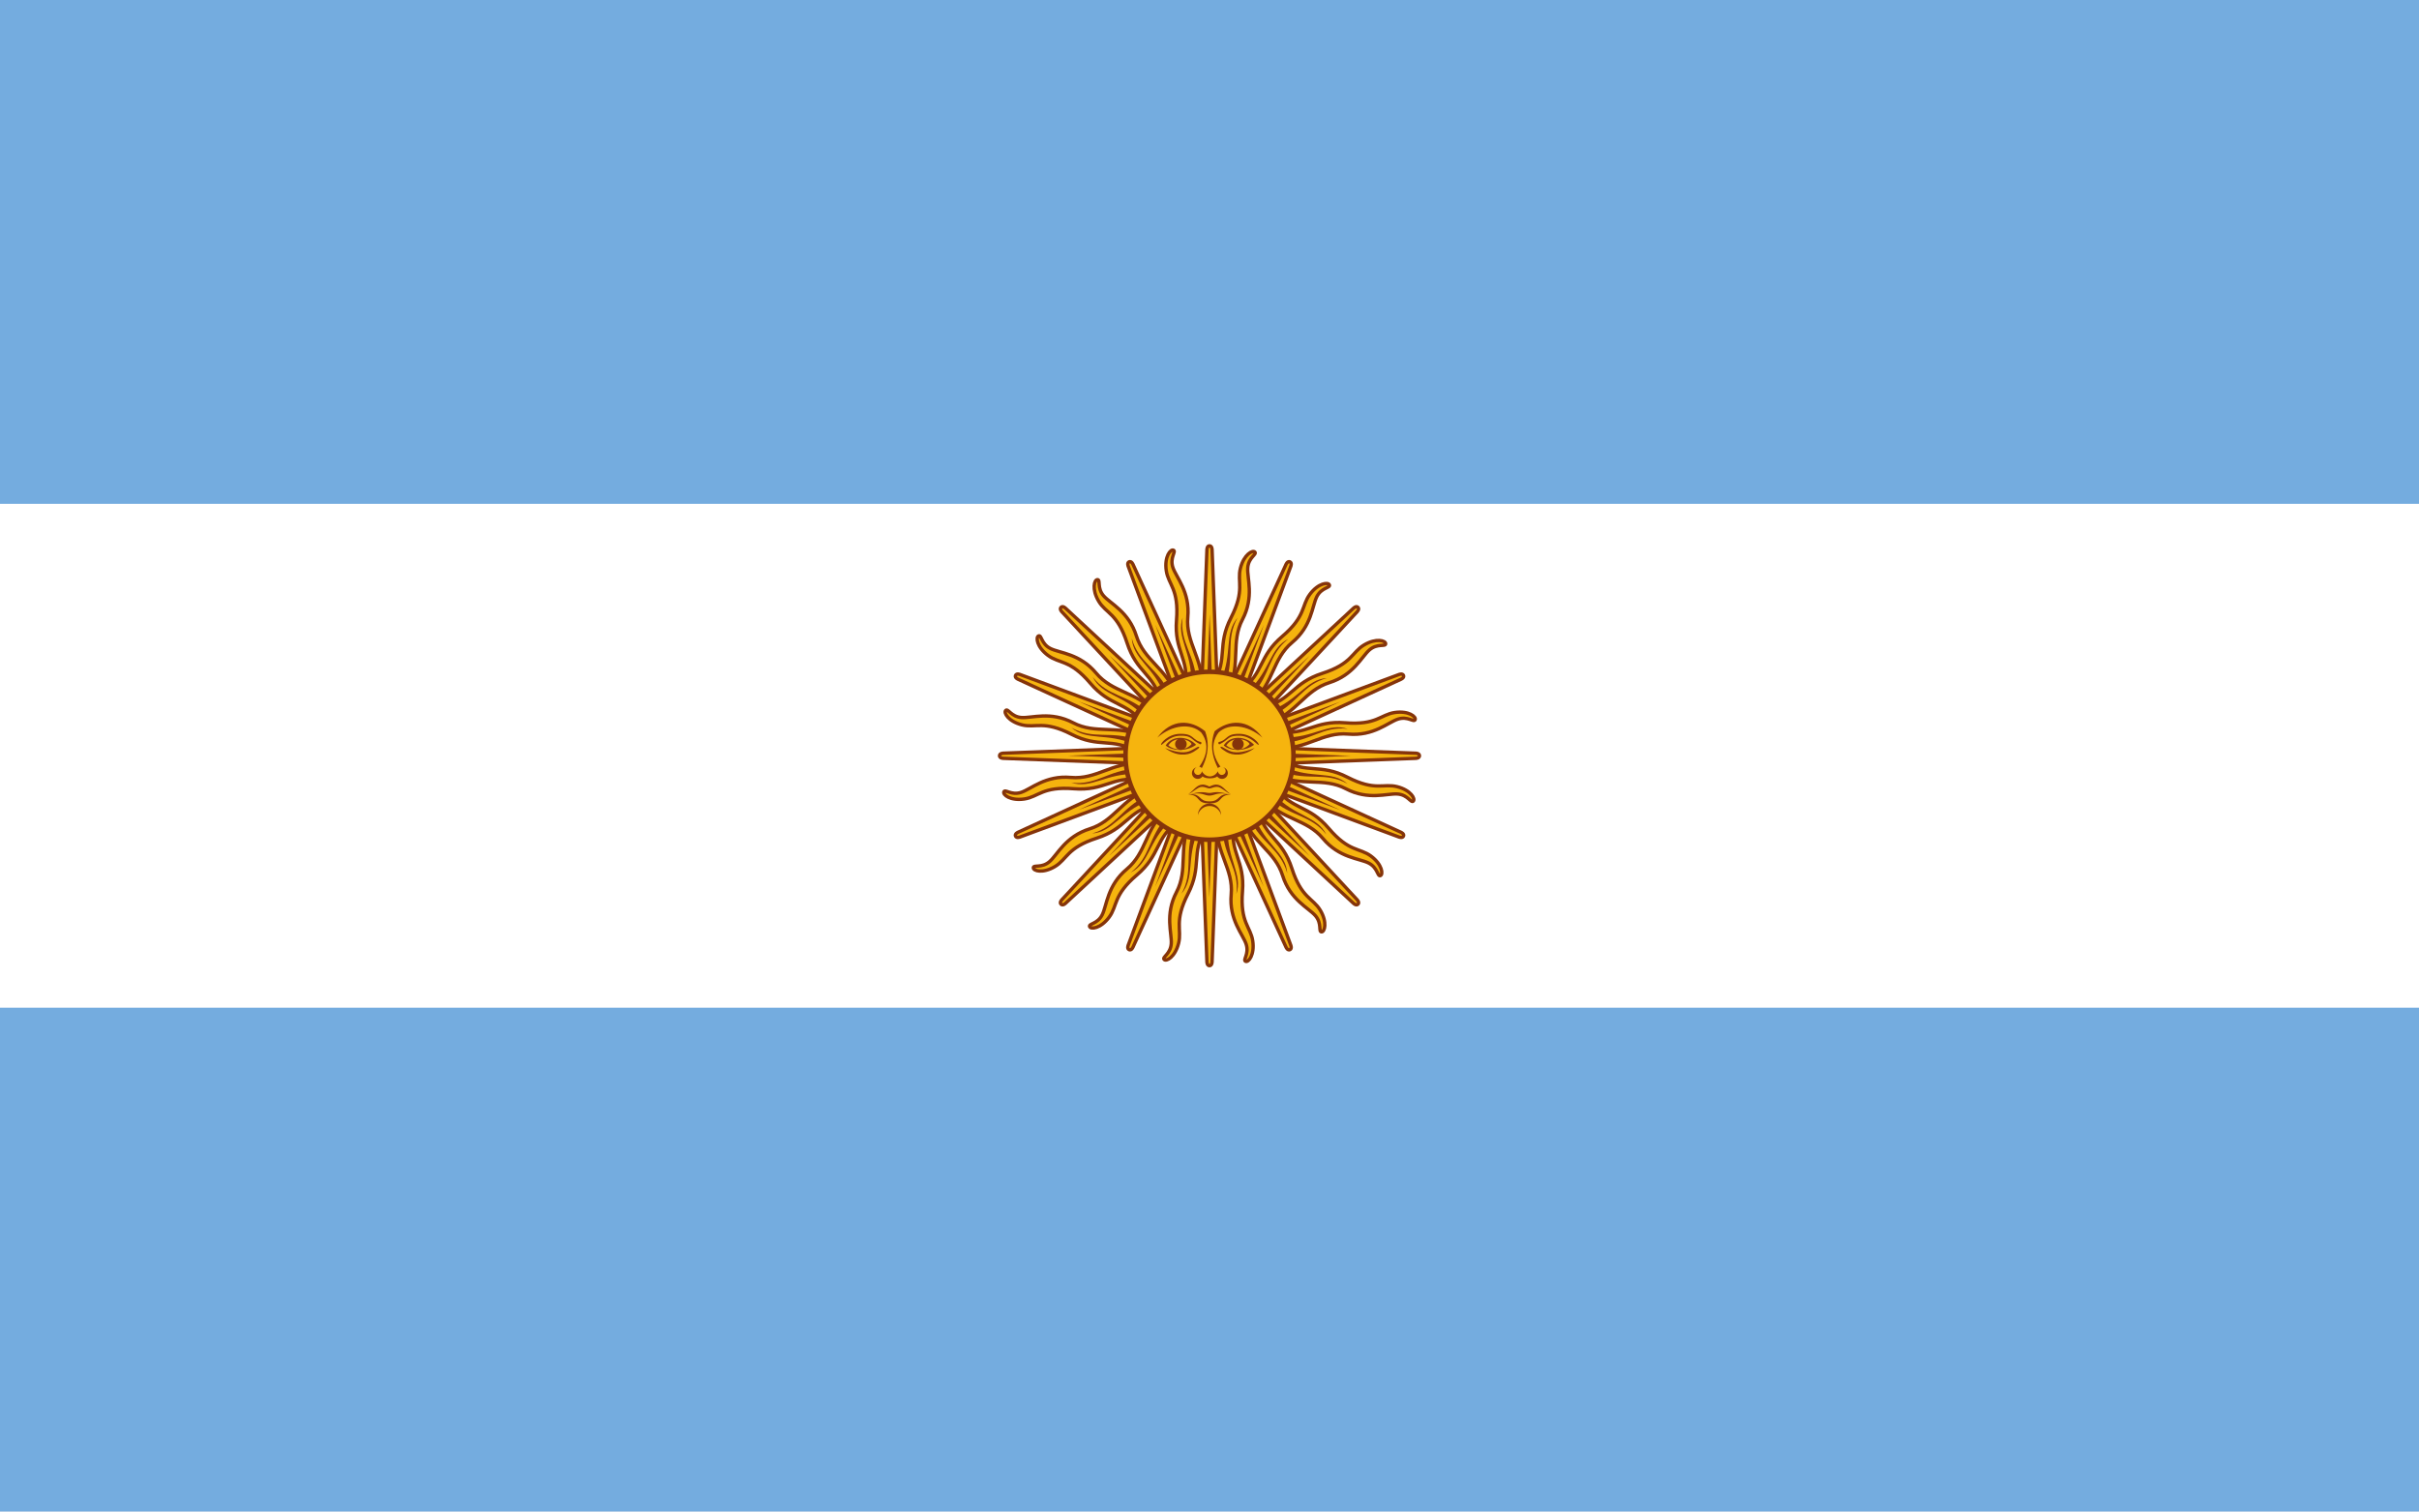
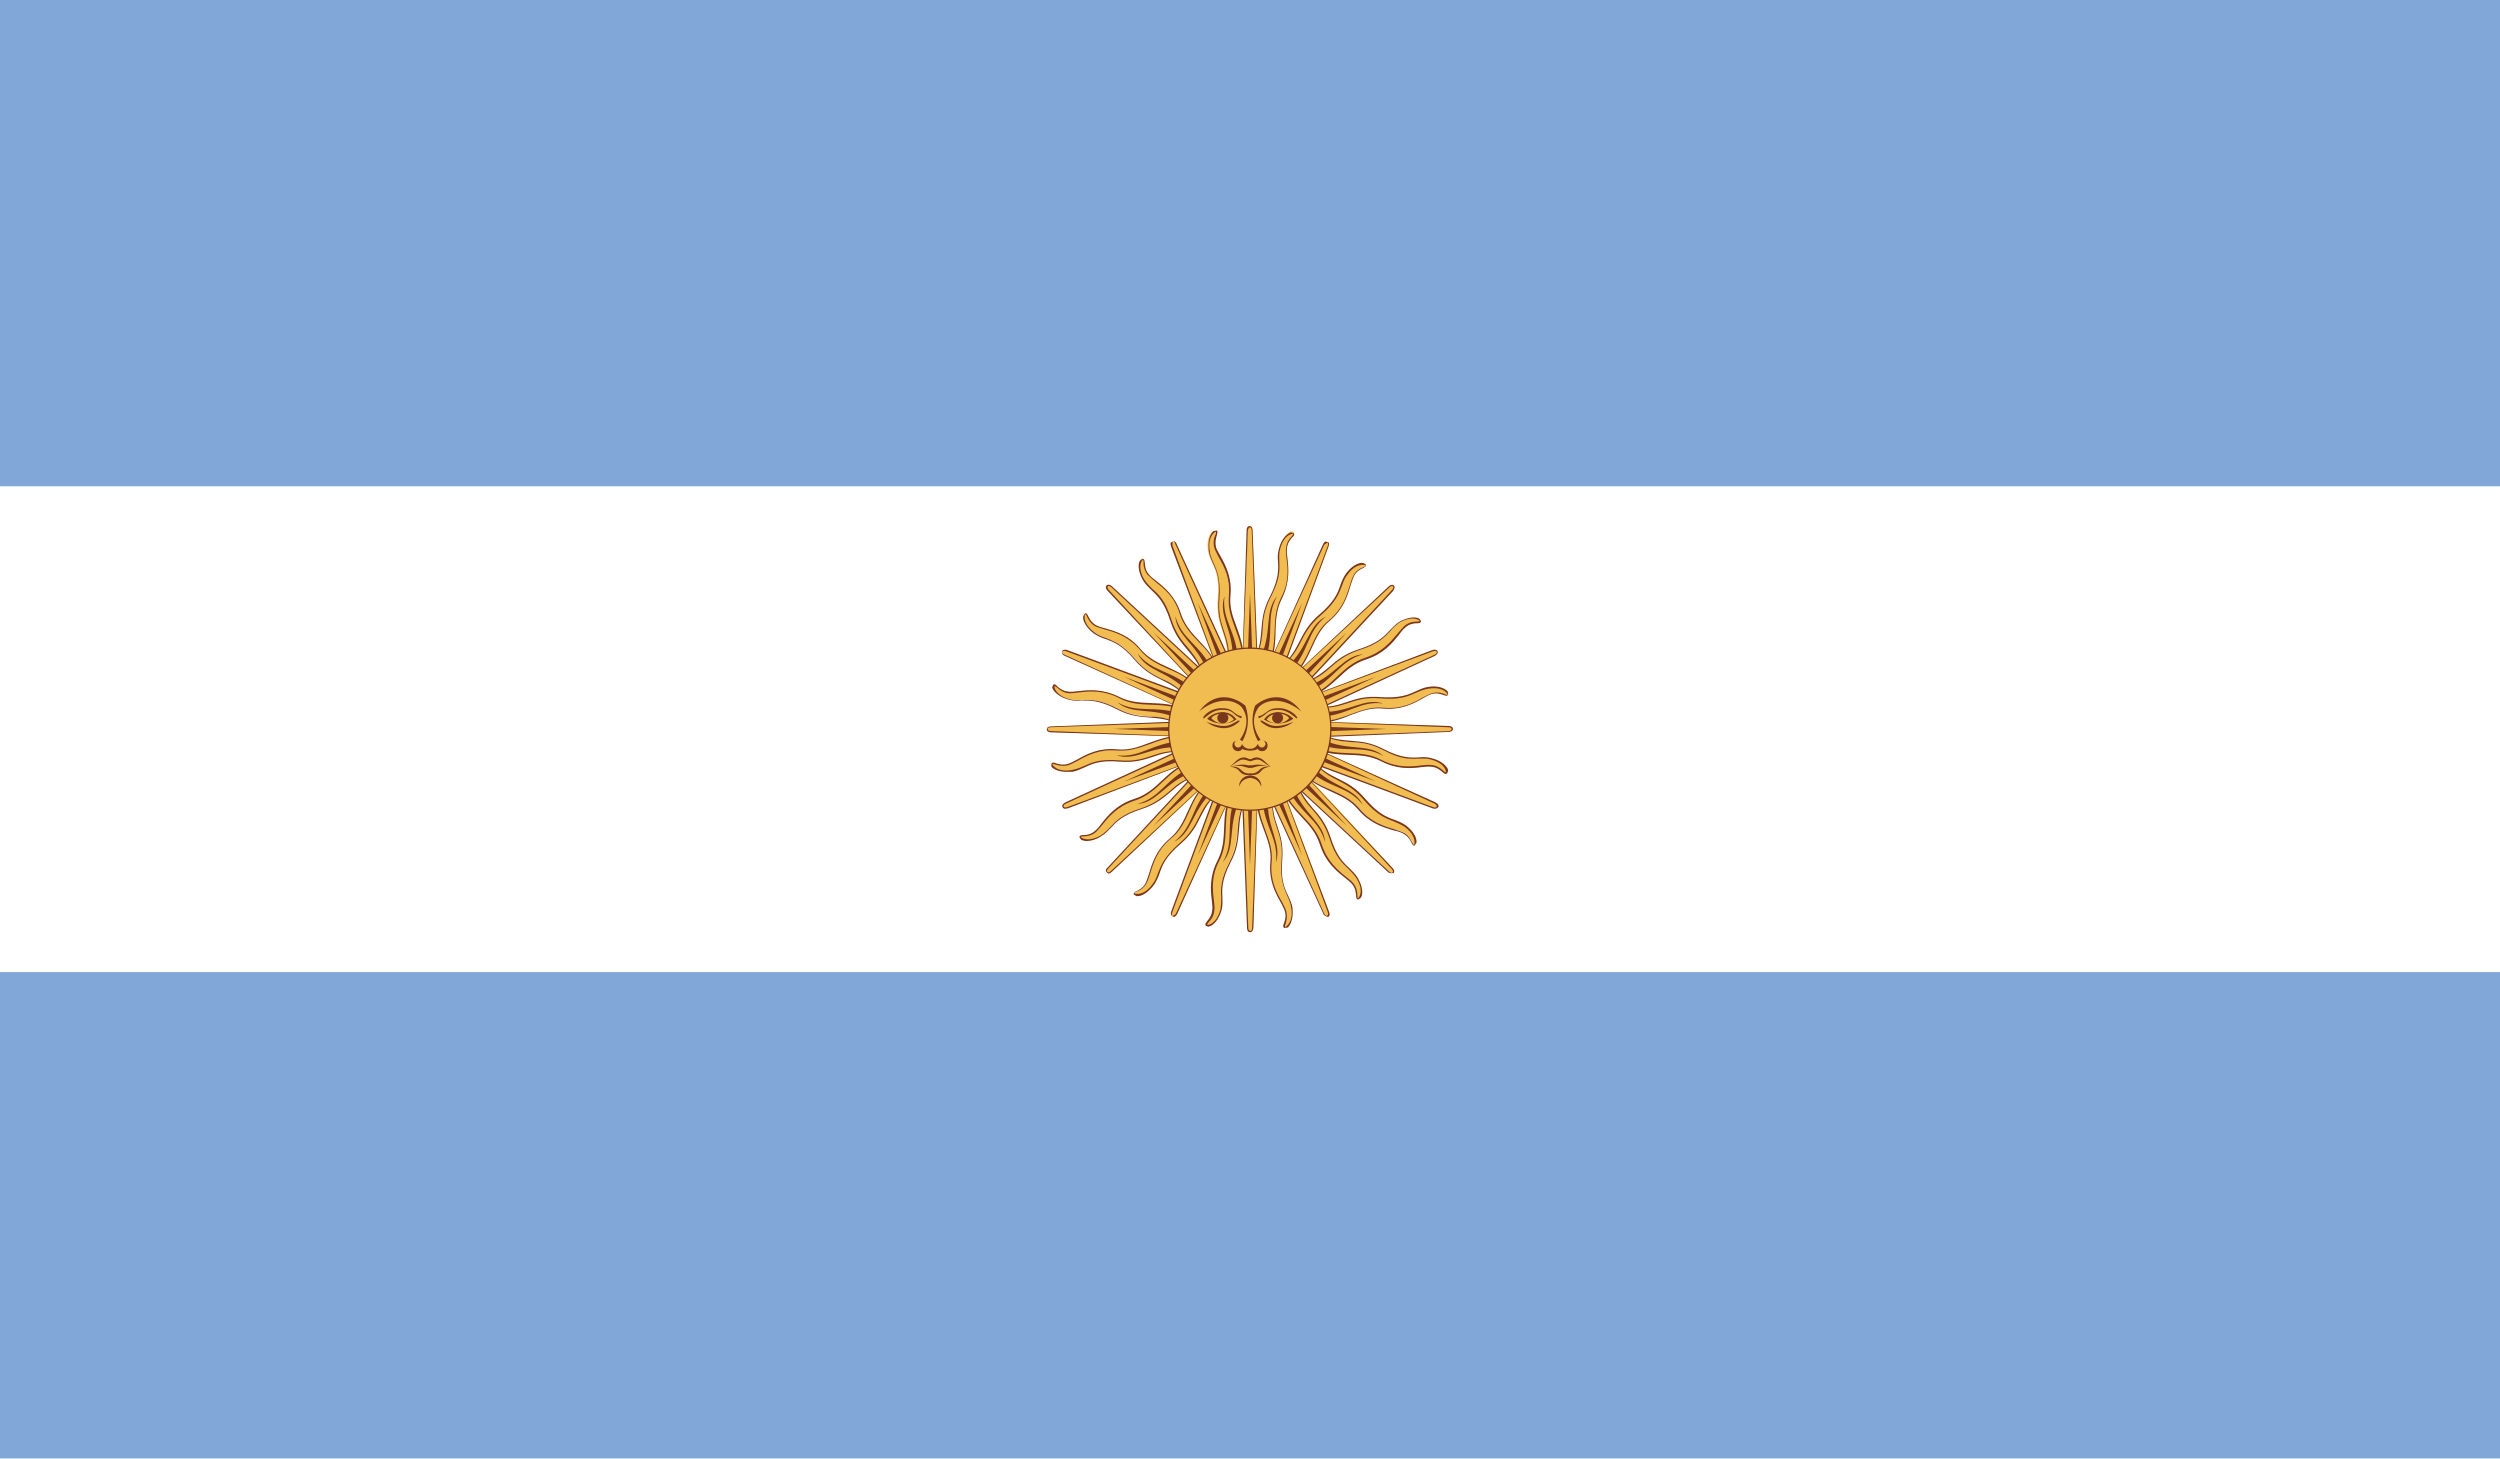
- <svg xmlns="http://www.w3.org/2000/svg" xmlns:xlink="http://www.w3.org/1999/xlink" viewBox="0 0 800 500">
-   <path fill="#74acdf" d="M0 0h800v500H0z" />
-   <path fill="#fff" d="M0 166.67h800v166.67H0z" />
-   <g id="c">
-     <path id="a" stroke-width="1.112" stroke="#85340a" fill="#f6b40e" d="M396.84 251.31l28.454 61.992s.49 1.185 1.28.859c.79-.327.299-1.512.299-1.512l-23.715-63.956m-.68 24.12c-.347 9.428 5.452 14.613 4.694 23.032-.757 8.42 3.867 13.18 4.94 16.454 1.073 3.274-1.16 5.232-.198 5.698.963.466 3.07-2.12 2.383-6.775-.687-4.655-4.22-6.037-3.39-16.32.83-10.283-4.206-12.678-2.98-22.058" />
-     <use xlink:href="#a" transform="rotate(22.5 400 250)" />
-     <use xlink:href="#a" transform="rotate(45 400 250)" />
-     <use xlink:href="#a" transform="rotate(67.5 400 250)" />
-     <path id="b" fill="#85340a" d="M404.31 274.41c.453 9.054 5.587 13.063 4.579 21.314 2.213-6.525-3.124-11.583-2.82-21.22m-7.649-23.757l19.487 42.577-16.329-43.887" />
-     <use xlink:href="#b" transform="rotate(22.5 400 250)" />
-     <use xlink:href="#b" transform="rotate(45 400 250)" />
-     <use xlink:href="#b" transform="rotate(67.5 400 250)" />
-   </g>
-   <use xlink:href="#c" transform="rotate(90 400 250)" />
-   <use xlink:href="#c" transform="rotate(180 400 250)" />
-   <use xlink:href="#c" transform="rotate(270 400 250)" />
-   <circle r="27.778" stroke="#85340a" cy="250" cx="400" stroke-width="1.5" fill="#f6b40e" />
-   <path id="h" fill="#843511" d="M409.47 244.06c-1.897 0-3.713.822-4.781 2.531 2.136 1.923 6.856 2.132 10.062-.219a7.333 7.333 0 00-5.281-2.312zm-.031.438c1.846-.034 3.571.814 3.812 1.656-2.136 2.35-5.55 2.146-7.687.437.935-1.495 2.439-2.067 3.875-2.094z" />
-   <use xlink:href="#d" transform="matrix(-1 0 0 1 800.25 0)" />
-   <use xlink:href="#e" transform="matrix(-1 0 0 1 800.25 0)" />
-   <use xlink:href="#f" transform="translate(18.862)" />
-   <use xlink:href="#g" transform="matrix(-1 0 0 1 800.25 0)" />
-   <path d="M395.75 253.84c-.913.167-1.563.977-1.563 1.906 0 1.062.878 1.906 1.938 1.906a1.89 1.89 0 001.563-.812c.739.556 1.764.615 2.312.625.084.002.193 0 .25 0 .548-.01 1.573-.069 2.313-.625.36.516.935.812 1.562.812 1.06 0 1.938-.844 1.938-1.906 0-.929-.65-1.74-1.563-1.906.513.18.844.676.844 1.219a1.28 1.28 0 01-1.281 1.281c-.68 0-1.242-.54-1.282-1.219-.208.417-1.034 1.655-2.656 1.719-1.622-.064-2.447-1.302-2.656-1.719-.04.679-.6 1.219-1.281 1.219a1.28 1.28 0 01-1.281-1.281c0-.542.33-1.038.843-1.219zm2.09 5.69c-2.138 0-2.983 1.937-4.906 3.219 1.068-.427 1.91-1.27 3.406-2.125 1.496-.855 2.772.187 3.625.187h.031c.853 0 2.13-1.041 3.625-.187 1.497.856 2.369 1.698 3.438 2.125-1.924-1.282-2.8-3.219-4.938-3.219-.426 0-1.271.23-2.125.656h-.031c-.853-.426-1.698-.656-2.125-.656z" fill="#85340a" />
-   <path d="M397.12 262.06c-.844.037-1.96.207-3.563.688 3.848-.855 4.697.437 6.407.437h.03c1.71 0 2.56-1.292 6.407-.438-4.274-1.282-5.124-.437-6.406-.437h-.031c-.802 0-1.437-.312-2.844-.25z" fill="#85340a" />
-   <path d="M393.75 262.72c-.248.003-.519.005-.813.031 4.488.428 2.331 3 7.032 3h.03c4.702 0 2.575-2.572 7.063-3-4.7-.426-3.214 2.344-7.062 2.344h-.031c-3.608 0-2.496-2.421-6.22-2.375zm10.1 6.94a3.848 3.848 0 00-3.846-3.846 3.848 3.848 0 00-3.847 3.846 3.955 3.955 0 013.847-3.04 3.952 3.952 0 013.846 3.04z" fill="#85340a" />
-   <path id="e" fill="#85340a" d="M382.73 244.02c4.915-4.273 11.11-4.915 14.53-1.709.837 1.121 1.373 2.32 1.593 3.57.43 2.433-.33 5.062-2.236 7.756.215-.001.643.212.856.427 1.697-3.244 2.297-6.577 1.74-9.746a13.815 13.815 0 00-.67-2.436c-4.7-3.845-11.11-4.272-15.81 2.138z" />
-   <path id="d" fill="#85340a" d="M390.42 242.74c2.777 0 3.419.642 4.7 1.71 1.284 1.068 1.924.854 2.137 1.068.213.215 0 .854-.426.64s-1.284-.64-2.564-1.708c-1.283-1.07-2.563-1.069-3.846-1.069-3.846 0-5.983 3.205-6.41 2.991-.426-.214 2.137-3.632 6.41-3.632z" />
-   <use xlink:href="#h" transform="translate(-19.181)" />
-   <circle id="f" cy="246.15" cx="390.54" r="1.923" fill="#85340a" />
-   <path id="g" fill="#85340a" d="M385.29 247.44c3.633 2.778 7.265 2.564 9.402 1.282 2.136-1.282 2.136-1.709 1.71-1.709-.427 0-.853.427-2.564 1.281-1.71.856-4.273.856-8.546-.854z" />
+ <svg xmlns="http://www.w3.org/2000/svg" viewBox="0 0 58.92 34.37">
+   <path fill="#fff" d="M0 11.46h58.92v11.46H0z" />
+   <path fill="#80a7d8" d="M0 0h58.92v11.46H0zM0 22.91h58.92v11.46H0z" />
+   <path d="M29.23 17.18l.18 4.69s0 .09.06.09.06-.09.06-.09l.18-4.69h-.48z" fill="#f1bd51" />
+   <path d="M29.46 21.97c-.06 0-.07-.07-.07-.1l-.18-4.69h.03l.18 4.69s0 .07.05.07c.04 0 .04-.07.04-.07l.18-4.69-.15 4.69c-.01.04-.02.1-.08.1" fill="#7a361d" />
+   <path fill="#7a361d" d="M29.35 17.18l.11 3.22.12-3.22z" />
+   <path d="M29.02 18.7c-.27.59-.04 1.07-.31 1.59-.27.51-.1.94-.12 1.17-.02.24-.21.3-.16.36.05.05.25-.05.33-.37.08-.31-.11-.49.21-1.13.32-.63.07-.92.39-1.48l-.34-.14z" fill="#f1bd51" />
+   <path d="M28.48 21.84l-.06-.02c-.03-.03 0-.07.03-.11.04-.05.11-.13.12-.26.01-.06 0-.14-.01-.23-.03-.24-.06-.57.14-.95.13-.26.14-.5.15-.76.01-.26.02-.53.16-.83l.03.01c-.13.29-.14.56-.15.82-.01.26-.02.51-.15.77-.2.37-.16.7-.13.94.01.09.02.17.01.23-.01.14-.08.23-.13.28-.03.04-.05.06-.03.07.11-.01.24-.13.3-.36.02-.1.02-.2.02-.29-.01-.2-.02-.42.2-.84.16-.31.18-.54.19-.76.02-.23.03-.44.2-.72-.14.3-.15.51-.17.73-.02.22-.03.45-.2.77-.21.41-.2.63-.19.82 0 .1.01.19-.02.3-.07.24-.2.37-.31.39z" fill="#7a361d" />
+   <path d="M29.09 18.85c-.21.59.01.98-.27 1.47.31-.36.11-.82.38-1.42l-.11-.05z" fill="#7a361d" />
+   <path d="M29.7 17.18l-.18-4.69s0-.09-.06-.09-.06.09-.06.09l-.18 4.69h.48z" fill="#f1bd51" />
+   <path d="M29.68 17.19l-.18-4.69s0-.07-.04-.07-.05.07-.05.07l-.18 4.69.15-4.69c0-.04.01-.1.07-.1.06 0 .07.07.07.1l.18 4.68-.02.01z" fill="#7a361d" />
+   <path fill="#7a361d" d="M29.58 17.18l-.12-3.21-.11 3.21z" />
+   <path d="M29.91 15.67c.27-.59.04-1.07.3-1.59.27-.51.1-.94.12-1.18.02-.24.21-.3.16-.36-.05-.06-.25.05-.33.37-.08.31.11.5-.21 1.13-.32.63-.07.92-.39 1.48l.35.15z" fill="#f1bd51" />
+   <path d="M29.92 15.68l-.03-.01c.13-.29.14-.56.15-.81.01-.26.02-.51.15-.77.2-.37.16-.7.13-.93-.01-.09-.02-.17-.01-.24.01-.14.08-.22.13-.28.04-.04.04-.05.03-.06-.11.01-.24.12-.3.36-.03.1-.02.2-.02.29.01.2.02.42-.2.84-.16.31-.18.54-.19.76-.02.22-.03.44-.2.72.14-.29.15-.5.17-.72.02-.22.03-.45.2-.77.21-.41.2-.63.19-.82-.01-.1-.01-.19.02-.3.06-.25.21-.37.28-.39h.01l.06.02c.03.03 0 .07-.04.1-.04.05-.11.13-.12.26-.01.06 0 .14.01.23.03.24.06.57-.13.95-.13.26-.14.5-.15.76 0 .24-.01.51-.14.81" fill="#7a361d" />
+   <path d="M29.83 15.52c.21-.59-.01-.98.27-1.47-.31.36-.11.82-.38 1.42l.11.05z" fill="#7a361d" />
+   <path d="M29.46 16.95l-4.69.18s-.09 0-.09.06.09.06.09.06l4.69.18v-.48z" fill="#f1bd51" />
+   <path d="M29.46 17.41l-4.69-.15c-.04 0-.1-.02-.1-.07 0-.06.07-.07.1-.07l4.69-.18v.03l-4.69.17s-.08 0-.08.04c0 .05.08.05.08.05l4.69.18z" fill="#7a361d" />
+   <path fill="#7a361d" d="M29.46 17.07l-3.22.11 3.22.12z" />
+   <path d="M27.95 16.74c-.59-.27-1.07-.04-1.58-.31-.52-.27-.94-.1-1.18-.12-.23-.02-.3-.21-.36-.16-.05.05.05.25.37.33.31.08.49-.11 1.12.21.63.32.92.07 1.48.39l.15-.34z" fill="#f1bd51" />
+   <path d="M27.81 17.08c-.29-.14-.5-.15-.73-.17-.22-.02-.45-.03-.77-.2-.41-.21-.63-.2-.82-.2-.1.01-.19.01-.3-.02-.23-.06-.36-.19-.39-.28v-.01l.02-.06c.03-.03.07 0 .1.04.05.04.13.11.26.12.06.01.14 0 .23-.01.24-.03.57-.06.96.13.25.13.5.14.76.15.26.01.53.02.83.16l-.01.03c-.29-.13-.56-.14-.81-.15-.26-.01-.51-.02-.77-.16-.37-.19-.7-.16-.94-.13-.09.01-.17.02-.23.02-.14-.01-.22-.08-.28-.13-.04-.03-.06-.05-.07-.03.01.11.13.24.36.3.1.03.19.02.29.02.2-.01.42-.02.84.2.31.16.54.18.75.19.22 0 .44.02.72.19" fill="#7a361d" />
+   <path d="M27.8 16.82c-.59-.21-.98.01-1.47-.27.36.31.82.11 1.42.38l.05-.11z" fill="#7a361d" />
+   <path d="M29.46 17.42l4.69-.18s.09 0 .09-.06-.09-.06-.09-.06l-4.69-.18v.48z" fill="#f1bd51" />
+   <path d="M29.46 17.44v-.03l4.68-.18s.07 0 .07-.05c0-.04-.07-.04-.07-.04l-4.69-.18 4.69.15c.03 0 .1.01.1.07 0 .06-.07.07-.1.07l-4.68.19z" fill="#7a361d" />
+   <path fill="#7a361d" d="M29.46 17.3l3.22-.12-3.22-.11z" />
+   <path d="M30.98 17.63c.59.27 1.07.04 1.59.31.51.27.94.1 1.17.12.23.02.3.21.35.16.06-.05-.05-.25-.37-.33-.31-.08-.49.11-1.12-.21-.63-.32-.92-.07-1.48-.39l-.14.34z" fill="#f1bd51" />
+   <path d="M34.07 18.24c-.02 0-.05-.02-.08-.05-.05-.04-.13-.11-.26-.12-.06-.01-.14 0-.23.01-.24.03-.57.06-.95-.14-.26-.13-.5-.14-.76-.15-.26-.01-.53-.02-.82-.16l.01-.03c.29.13.56.14.81.15.26.01.51.02.77.16.37.19.69.16.93.13.09-.01.17-.02.24-.01.14.01.22.08.28.13.04.04.05.04.07.04-.01-.11-.12-.24-.36-.3-.1-.03-.19-.02-.29-.02-.2.01-.42.02-.83-.2-.31-.16-.54-.18-.76-.19-.23-.02-.44-.03-.72-.2.29.14.51.15.73.17.22.02.45.03.77.2.41.21.63.2.82.19.1-.01.19-.01.3.02.25.06.37.2.39.28v.01l-.02.06c-.02.02-.03.02-.04.02" fill="#7a361d" />
+   <path d="M31.13 17.55c.59.21.98-.01 1.48.27-.36-.31-.82-.11-1.42-.38l-.06.11z" fill="#7a361d" />
+   <path d="M29.3 17.02l-3.19 3.44s-.06.06-.02.1c.04.04.11-.02.11-.02l3.44-3.19-.34-.33z" fill="#f1bd51" />
+   <path d="M26.12 20.59c-.09-.06-.05-.12-.02-.14l3.19-3.44.02.02-3.19 3.44s-.05.05-.02.08c.03.03.08-.02.08-.02l3.44-3.19-3.42 3.21s-.04.04-.08.04" fill="#7a361d" />
+   <path fill="#7a361d" d="M29.38 17.1l-2.19 2.36 2.36-2.19z" />
+   <path d="M28.08 17.94c-.61.23-.78.73-1.34.9-.55.17-.74.59-.92.75-.18.15-.36.07-.37.14 0 .07.21.14.49-.03.28-.16.27-.43.95-.64.68-.22.69-.6 1.32-.77l-.13-.35z" fill="#f1bd51" />
+   <path d="M25.62 19.82a.29.29 0 0 1-.14-.03l-.04-.06c0-.04.05-.05.1-.05.07 0 .17-.01.27-.1.05-.04.1-.1.15-.17.15-.19.36-.45.77-.58.28-.09.46-.25.65-.43s.39-.36.69-.47l.01.03c-.3.11-.49.29-.68.47-.19.18-.38.35-.66.44-.4.13-.61.38-.76.57-.06.07-.11.13-.15.17-.11.09-.22.1-.29.1-.05 0-.07.01-.07.02.09.07.26.08.47-.04.09-.06.15-.12.22-.19.13-.14.28-.31.73-.45.33-.11.5-.26.67-.4.17-.15.33-.29.65-.37-.31.11-.47.25-.63.39-.17.14-.34.29-.68.4-.44.14-.59.3-.72.44-.07.07-.13.14-.23.2-.12.08-.24.11-.33.11" fill="#7a361d" />
+   <path d="M28.03 18.1c-.56.27-.68.7-1.23.85.47-.03.65-.5 1.27-.74l-.04-.11z" fill="#7a361d" />
+   <path d="M29.63 17.35l3.19-3.44s.06-.06.02-.1c-.04-.04-.1.02-.1.02l-3.44 3.19.33.33z" fill="#f1bd51" />
+   <path d="M29.64 17.36l-.02-.02 3.19-3.44s.05-.05.02-.08c-.03-.03-.08.02-.08.02l-3.44 3.19 3.42-3.21c.02-.02.08-.06.12-.02.04.04 0 .1-.02.13l-3.19 3.43z" fill="#7a361d" />
+   <path fill="#7a361d" d="M29.55 17.27l2.19-2.36-2.36 2.19z" />
+   <path d="M30.85 16.43c.61-.23.78-.73 1.34-.9.55-.17.74-.59.92-.75.18-.15.36-.06.37-.14 0-.07-.22-.14-.49.03-.28.17-.27.43-.95.64-.67.22-.69.6-1.32.77l.13.35z" fill="#f1bd51" />
+   <path d="M30.85 16.44l-.01-.03c.3-.11.49-.29.68-.47.19-.18.38-.35.66-.44.4-.13.6-.38.76-.57.06-.07.11-.13.16-.18.11-.09.22-.1.29-.1.05 0 .07-.01.07-.02-.09-.07-.26-.08-.47.04-.09.06-.15.12-.22.2-.13.14-.28.31-.73.45-.33.11-.51.26-.67.4-.17.15-.33.29-.65.37.3-.11.46-.25.63-.39.17-.15.34-.29.68-.4.44-.14.59-.3.72-.44.07-.07.13-.14.22-.2.21-.12.39-.13.48-.08l.04.06c0 .04-.05.05-.1.05a.38.38 0 0 0-.27.1c-.05.04-.1.1-.15.17-.15.19-.36.45-.77.58-.28.09-.46.25-.65.43-.2.18-.39.36-.7.47" fill="#7a361d" />
+   <path d="M30.9 16.27c.56-.27.68-.7 1.23-.85-.47.03-.65.5-1.27.74l.04.11z" fill="#7a361d" />
+   <path d="M29.63 17.02l-3.44-3.19s-.06-.06-.1-.02c-.04.04.02.1.02.1l3.19 3.44.33-.33z" fill="#f1bd51" />
+   <path d="M29.31 17.34l-3.21-3.42c-.02-.02-.06-.08-.02-.12.04-.04.1-.01.13.02l3.44 3.19-.02.02-3.44-3.19s-.05-.05-.08-.02c-.03.03.02.08.02.08l3.18 3.44z" fill="#7a361d" />
+   <path fill="#7a361d" d="M29.55 17.1l-2.36-2.19 2.19 2.36z" />
+   <path d="M28.71 15.8c-.23-.61-.73-.79-.9-1.34-.17-.56-.59-.73-.75-.92-.15-.18-.07-.36-.14-.37s-.14.22.03.49c.17.28.43.27.64.95.22.68.6.7.77 1.32l.35-.13z" fill="#f1bd51" />
+   <path d="M28.37 15.94c-.11-.3-.25-.46-.39-.63-.14-.17-.29-.34-.4-.68-.14-.44-.3-.59-.44-.72-.07-.07-.14-.13-.2-.23-.13-.22-.12-.41-.07-.47l.06-.04c.04 0 .05.05.05.1.01.07.01.17.1.27.04.05.1.1.17.15.19.15.45.36.58.77.09.27.25.45.43.64s.36.39.48.69l-.03.01c-.11-.3-.29-.5-.47-.68-.18-.19-.35-.38-.44-.66-.12-.4-.38-.6-.57-.75-.07-.06-.13-.11-.18-.16a.438.438 0 0 1-.1-.29c0-.05-.01-.07-.02-.07-.07.09-.09.26.04.47.06.09.12.15.19.22.15.13.31.28.45.73.11.33.25.5.4.67.14.18.28.34.36.66" fill="#7a361d" />
+   <path d="M28.55 15.75c-.27-.56-.7-.68-.85-1.23.03.47.5.65.74 1.27l.11-.04z" fill="#7a361d" />
+   <path d="M29.3 17.35l3.44 3.19s.06.06.1.02c.04-.04-.02-.1-.02-.1l-3.19-3.44-.33.33z" fill="#f1bd51" />
+   <path d="M32.8 20.58c-.06 0-.08-.02-.08-.02l-3.44-3.19.02-.02 3.44 3.19s.05.05.08.02c.03-.03-.02-.08-.02-.08l-3.19-3.44 3.21 3.42c.03.03.06.08.02.12-.01-.01-.02 0-.04 0" fill="#7a361d" />
+   <path fill="#7a361d" d="M29.38 17.27l2.36 2.19-2.19-2.36z" />
+   <path d="M30.22 18.57c.23.61.73.78.9 1.34.17.55.59.73.75.91.16.18.06.36.14.37.07.01.14-.21-.03-.49s-.43-.27-.64-.95c-.22-.68-.6-.7-.77-1.32l-.35.14z" fill="#f1bd51" />
+   <path d="M32.01 21.2c-.04 0-.05-.05-.05-.1-.01-.07-.01-.17-.1-.27-.04-.05-.1-.09-.17-.15-.19-.15-.45-.36-.58-.77-.09-.28-.25-.46-.43-.65s-.36-.39-.47-.69l.03-.01c.11.3.29.49.47.68.18.19.35.38.44.66.13.4.38.61.57.76.07.06.13.1.17.15.09.11.1.22.1.29 0 .06.01.07.02.07.08-.09.09-.26-.04-.47-.06-.09-.12-.15-.19-.22-.14-.13-.31-.28-.45-.73-.11-.33-.26-.51-.4-.67-.15-.17-.29-.33-.37-.65.11.3.25.46.39.63.15.17.3.34.41.68.14.44.3.59.44.72.07.07.14.13.2.23.12.21.13.39.07.47l-.06.04z" fill="#7a361d" />
+   <path d="M30.38 18.62c.27.56.7.68.85 1.23-.03-.47-.5-.65-.74-1.27l-.11.04z" fill="#7a361d" />
+   <path d="M29.25 17.1l-1.63 4.4s-.03.08.02.1c.05.02.09-.06.09-.06l1.96-4.26-.44-.18z" fill="#f1bd51" />
+   <path d="M27.68 21.61c-.1-.02-.09-.09-.08-.12l1.63-4.4.03.01-1.63 4.4s-.03.07.01.09l.07-.05 1.96-4.26-1.93 4.27s-.03.04-.06.06" fill="#7a361d" />
+   <path fill="#7a361d" d="M29.36 17.14l-1.13 3.02 1.34-2.93z" />
+   <path d="M28.47 18.42c-.47.44-.45.98-.89 1.35-.45.37-.45.83-.56 1.04-.11.21-.31.2-.29.27.03.07.25.05.44-.21s.09-.5.63-.96c.54-.46.41-.82.93-1.22l-.26-.27z" fill="#f1bd51" />
+   <path d="M26.81 21.12h-.02l-.07-.04c-.01-.04.03-.06.07-.08.06-.03.16-.08.21-.19.03-.06.05-.13.08-.22.07-.23.16-.55.49-.83.22-.18.32-.41.43-.65.11-.24.22-.48.46-.7l.02.02c-.24.22-.35.46-.45.69-.11.24-.21.47-.44.65-.32.27-.41.58-.48.81-.03.09-.05.17-.08.22-.06.13-.16.18-.23.21-.05.02-.06.03-.06.05.11.03.28-.02.42-.22.07-.09.1-.17.13-.26.07-.18.15-.39.5-.7.27-.23.37-.43.47-.63.1-.2.2-.39.46-.59-.24.22-.33.41-.43.6-.1.2-.2.4-.47.63-.35.3-.43.51-.49.69-.03.09-.07.18-.13.27-.14.19-.29.27-.39.27" fill="#7a361d" />
+   <path d="M28.49 18.58c-.42.46-.36.91-.82 1.26.43-.21.41-.71.89-1.17l-.07-.09z" fill="#7a361d" />
+   <path d="M29.68 17.28l1.63-4.4s.03-.08-.02-.1c-.05-.02-.09.06-.09.06l-1.96 4.26.44.18z" fill="#f1bd51" />
+   <path d="M29.69 17.28l-.03-.01 1.63-4.4s.03-.07-.01-.08l-.07.05-1.96 4.26 1.93-4.27s.02-.05.06-.07l.08.03c.01.04-.01.08-.01.09l-1.62 4.4z" fill="#7a361d" />
+   <path fill="#7a361d" d="M29.57 17.23l1.12-3.02-1.34 2.93z" />
+   <path d="M30.45 15.96c.47-.44.45-.97.89-1.35.45-.37.45-.83.56-1.04.11-.21.31-.2.29-.27-.03-.07-.25-.05-.44.21s-.09.5-.63.96c-.54.46-.41.82-.93 1.21l.26.28z" fill="#f1bd51" />
+   <path d="M30.46 15.97l-.02-.02c.23-.22.34-.46.45-.69.11-.24.21-.47.44-.65.32-.27.41-.58.48-.81.03-.09.05-.17.08-.22.06-.13.16-.18.23-.21.05-.02.06-.03.06-.05-.11-.03-.28.02-.42.22-.07.09-.1.17-.13.26-.07.18-.14.39-.5.7-.27.23-.37.43-.47.62-.1.2-.2.39-.46.59.24-.22.33-.41.43-.6s.2-.4.47-.63c.35-.3.43-.51.49-.69.03-.09.07-.18.13-.27.14-.19.31-.27.41-.25l.06.04c.01.04-.03.06-.07.08-.06.03-.15.07-.21.19-.03.06-.05.13-.08.22-.07.23-.16.55-.49.83-.22.18-.32.41-.43.65-.1.22-.21.46-.45.69" fill="#7a361d" />
+   <path d="M30.44 15.79c.42-.46.36-.91.81-1.26-.43.21-.41.72-.9 1.17l.09.09z" fill="#7a361d" />
+   <path d="M29.55 16.97l-4.4-1.63s-.08-.03-.1.02c-.02.06.06.09.06.09l4.26 1.96.18-.44z" fill="#f1bd51" />
+   <path d="M29.38 17.39l-4.28-1.93c-.03-.01-.09-.05-.07-.11.02-.05.09-.04.12-.03l4.39 1.63-.01.03-4.4-1.63s-.07-.03-.09.01c-.02.04.05.07.05.07l4.29 1.96z" fill="#7a361d" />
+   <path fill="#7a361d" d="M29.51 17.08l-3.02-1.13 2.93 1.35z" />
+   <path d="M28.24 16.2c-.44-.48-.98-.45-1.35-.89-.37-.45-.83-.45-1.04-.56-.21-.11-.2-.31-.27-.29-.07.02-.05.25.22.45.26.19.5.09.96.63.46.54.82.41 1.22.93l.26-.27z" fill="#f1bd51" />
+   <path d="M27.98 16.45c-.22-.24-.41-.33-.61-.43-.2-.1-.4-.2-.63-.47-.3-.35-.51-.43-.69-.49-.09-.03-.18-.07-.27-.13-.2-.15-.27-.32-.25-.41l.04-.06c.04-.02.06.03.08.07.03.06.08.15.19.21.06.03.13.05.21.07.24.07.56.16.83.49.19.22.41.32.65.43.24.11.48.22.71.46l-.02.02c-.22-.24-.46-.35-.7-.45-.24-.11-.46-.21-.65-.44-.27-.32-.59-.42-.82-.48-.09-.03-.16-.05-.22-.07-.13-.07-.17-.16-.21-.23-.02-.05-.03-.07-.05-.06-.03.11.02.27.22.42.09.07.17.1.26.13.18.07.39.14.7.5.23.27.43.37.63.47.21.09.4.19.6.45" fill="#7a361d" />
+   <path d="M28.07 16.21c-.46-.42-.91-.36-1.26-.81.21.43.71.41 1.17.89l.09-.08z" fill="#7a361d" />
+   <path d="M29.37 17.4l4.4 1.63s.08.03.1-.02c.02-.05-.06-.09-.06-.09l-4.26-1.96-.18.44z" fill="#f1bd51" />
+   <path d="M33.82 19.06c-.02 0-.04 0-.06-.01l-4.39-1.63.01-.03 4.39 1.63s.07.03.09-.01c.01-.04-.05-.07-.05-.07l-4.26-1.96 4.28 1.93c.03.02.09.05.07.11-.03.03-.05.04-.08.04" fill="#7a361d" />
+   <path fill="#7a361d" d="M29.42 17.29l3.01 1.13-2.92-1.34z" />
+   <path d="M30.69 18.17c.44.48.98.45 1.35.89.37.45.83.45 1.04.56.21.11.2.31.27.29.07-.02.04-.25-.22-.44s-.5-.09-.96-.63c-.46-.54-.82-.41-1.22-.93l-.26.26z" fill="#f1bd51" />
+   <path d="M33.33 19.93c-.03 0-.05-.04-.07-.08a.432.432 0 0 0-.2-.21.814.814 0 0 0-.22-.07c-.23-.07-.55-.16-.83-.49-.18-.22-.41-.32-.65-.43-.24-.11-.48-.22-.7-.46l.02-.02c.22.24.46.35.7.45.24.11.47.21.66.44.27.32.58.41.81.48.09.03.16.05.22.08.13.06.17.16.21.23.03.05.04.06.05.06.03-.11-.02-.27-.22-.42-.09-.06-.17-.09-.26-.13-.18-.07-.39-.14-.7-.5-.23-.27-.43-.37-.62-.47-.2-.1-.39-.2-.59-.46.22.24.41.33.61.43.2.1.4.2.63.47.3.35.51.43.68.49.09.03.18.07.27.13.21.16.27.33.25.41l-.04.06c.01.01 0 .01-.01.01" fill="#7a361d" />
+   <path d="M30.86 18.16c.46.42.91.36 1.26.81-.21-.42-.71-.41-1.17-.89l-.09.08z" fill="#7a361d" />
+   <path d="M29.37 16.97l-4.26 1.96s-.08.03-.06.09c.02.06.1.02.1.02l4.4-1.63-.18-.44z" fill="#f1bd51" />
+   <path d="M25.11 19.06c-.03 0-.06-.01-.07-.04-.02-.05.03-.09.07-.11l4.26-1.96.01.03-4.26 1.96s-.07.03-.05.07c.02.04.08.01.09.01l4.39-1.63-4.38 1.66c-.02 0-.04.01-.06.01" fill="#7a361d" />
+   <path fill="#7a361d" d="M29.42 17.08l-2.93 1.34 3.02-1.12z" />
+   <path d="M27.89 17.36c-.65-.02-1 .37-1.58.32-.58-.05-.91.27-1.13.34-.23.07-.36-.08-.39-.01-.03.07.14.21.47.16.32-.05.41-.29 1.12-.23.71.06.87-.29 1.52-.2v-.38z" fill="#f1bd51" />
+   <path d="M25.13 18.19c-.19 0-.31-.07-.35-.12V18c.02-.04.06-.03.11-.01.06.02.16.05.29.01.06-.02.13-.06.21-.1.21-.12.5-.28.93-.24.29.03.52-.06.76-.15.25-.09.49-.18.82-.17v.03c-.32-.01-.57.08-.81.17-.25.09-.48.17-.77.15-.41-.04-.71.12-.92.24-.08.04-.15.08-.21.1-.14.04-.24.01-.31-.01-.06-.02-.07-.02-.08-.01.05.1.21.18.45.14.11-.02.19-.05.28-.09.18-.08.37-.18.85-.14.35.03.57-.04.77-.11.21-.07.42-.14.75-.09-.34-.02-.53.05-.74.12-.21.07-.43.14-.78.11-.46-.04-.66.06-.83.14-.09.04-.17.08-.28.1h-.14" fill="#7a361d" />
+   <path d="M27.78 17.48c-.62.03-.9.39-1.47.32.45.15.79-.21 1.46-.19l.01-.13z" fill="#7a361d" />
+   <path d="M29.55 17.4l4.26-1.96s.08-.03.06-.09c-.02-.05-.1-.02-.1-.02l-4.4 1.63.18.44z" fill="#f1bd51" />
+   <path d="M29.56 17.42l-.01-.03 4.26-1.96s.07-.03.05-.07c-.02-.04-.08-.01-.09-.01l-4.4 1.63 4.39-1.66c.03-.01.1-.02.12.03.02.05-.03.09-.07.11l-4.25 1.96z" fill="#7a361d" />
+   <path fill="#7a361d" d="M29.51 17.29l2.92-1.34-3.01 1.13z" />
+   <path d="M31.03 17.01c.65.02 1-.38 1.58-.32.58.05.91-.27 1.13-.34.22-.07.36.08.39.02.03-.07-.14-.21-.47-.16-.32.05-.41.29-1.12.23-.71-.06-.87.29-1.52.2v.37z" fill="#f1bd51" />
+   <path d="M31.09 17.03h-.06V17c.32.01.57-.08.81-.17.25-.09.49-.18.77-.15.42.04.71-.12.92-.24.08-.04.15-.08.21-.1.14-.04.24-.01.31.02.05.02.07.02.07.01-.05-.1-.2-.18-.45-.14-.11.02-.19.05-.28.09-.18.08-.38.18-.85.14-.35-.03-.56.04-.77.11-.22.07-.42.14-.75.09.33.02.53-.05.74-.12.21-.07.43-.14.78-.11.46.03.66-.06.83-.14.09-.04.17-.08.28-.1.24-.04.41.03.47.11l.01.07c-.02.04-.06.03-.11.01-.06-.02-.16-.06-.29-.02-.06.02-.13.06-.2.1-.21.12-.51.28-.93.24-.28-.03-.52.06-.76.15-.22.09-.45.18-.75.18" fill="#7a361d" />
+   <path d="M31.14 16.89c.62-.03.9-.38 1.46-.31-.45-.15-.8.22-1.46.2v.11z" fill="#7a361d" />
+   <path d="M29.68 17.1l-1.96-4.26s-.03-.08-.09-.06c-.06.02-.02.1-.02.1l1.63 4.4.44-.18z" fill="#f1bd51" />
+   <path d="M29.26 17.27l-1.66-4.39s-.02-.05-.01-.09l.08-.04c.04.02.06.06.06.07l1.96 4.26-.03.01-1.99-4.33-.03.01-.01.08 1.63 4.42z" fill="#7a361d" />
+   <path fill="#7a361d" d="M29.57 17.14l-1.34-2.93 1.12 3.02z" />
+   <path d="M29.29 15.62c.02-.65-.38-1.01-.33-1.58.05-.58-.27-.91-.34-1.13-.07-.22.08-.36.01-.39-.07-.03-.21.15-.16.46.05.32.29.42.23 1.12-.06.71.29.87.21 1.52h.38z" fill="#f1bd51" />
+   <path d="M29.31 15.62h-.03c.01-.32-.08-.57-.17-.81-.09-.25-.18-.48-.15-.77.04-.42-.12-.7-.24-.91-.04-.08-.08-.15-.1-.21a.436.436 0 0 1 .02-.31c.02-.05.02-.07.01-.08-.1.06-.18.21-.14.45.01.11.05.19.09.28.08.18.17.38.14.85-.03.35.04.57.11.77.07.22.14.42.1.74.01-.32-.05-.52-.12-.73-.07-.21-.14-.43-.11-.78.04-.46-.05-.66-.13-.83-.04-.09-.08-.17-.1-.29-.03-.24.03-.41.11-.47l.07-.02c.04.02.02.06.01.11-.02.07-.05.16-.02.29.02.06.06.13.1.2.12.21.28.51.24.93-.03.29.06.52.15.76s.17.5.16.83" fill="#7a361d" />
+   <path d="M29.17 15.51c-.03-.62-.38-.9-.31-1.46-.16.45.21.8.19 1.46h.12z" fill="#7a361d" />
+   <path d="M29.25 17.28l1.96 4.26s.03.08.09.06c.05-.02.02-.1.02-.1l-1.63-4.4-.44.18z" fill="#f1bd51" />
+   <path d="M31.3 21.61c-.09-.02-.11-.06-.11-.07l-1.96-4.26.03-.01 1.95 4.26s.03.07.07.05c.04-.02.01-.08.01-.09l-1.63-4.4 1.66 4.39c.02.04.03.11-.02.13" fill="#7a361d" />
+   <path fill="#7a361d" d="M29.36 17.23l1.33 2.93-1.12-3.02z" />
+   <path d="M29.63 18.75c-.02.65.38 1.01.32 1.58-.05.58.27.91.34 1.13.07.22-.08.36-.02.39.07.03.21-.15.16-.47-.05-.32-.29-.41-.23-1.12.06-.71-.29-.87-.21-1.52l-.36.01z" fill="#f1bd51" />
+   <path d="M30.27 21.87c-.04-.02-.03-.06-.01-.11.02-.06.06-.16.02-.29-.02-.06-.06-.13-.1-.21-.12-.21-.28-.51-.24-.93.03-.29-.06-.52-.15-.76s-.19-.5-.17-.82h.03c-.01.32.08.57.17.81.09.25.18.48.15.77-.04.42.12.71.24.92.04.08.08.15.1.21.04.14.01.24-.01.31-.02.05-.02.07-.01.08.1-.06.18-.21.14-.45-.01-.1-.05-.19-.09-.28-.08-.18-.18-.38-.14-.85.03-.35-.04-.56-.11-.77-.07-.22-.14-.42-.1-.74-.01.32.05.52.12.73.07.21.14.43.11.78-.04.46.05.66.14.84.04.09.08.17.1.28.03.24-.04.41-.11.47l-.08.01z" fill="#7a361d" />
+   <path d="M29.76 18.86c.03.62.38.9.31 1.47.15-.45-.21-.8-.19-1.46l-.12-.01z" fill="#7a361d" />
+   <path d="M29.46 15.28a1.91 1.91 0 1 1 0 3.82 1.91 1.91 0 0 1 0-3.82" fill="#f1bd51" />
+   <path d="M29.46 19.11c-1.06 0-1.93-.86-1.93-1.93 0-1.06.86-1.92 1.93-1.92 1.06 0 1.92.86 1.92 1.92.01 1.07-.86 1.93-1.92 1.93m0-3.82c-1.05 0-1.9.85-1.9 1.89 0 1.05.85 1.9 1.9 1.9 1.04 0 1.89-.85 1.89-1.9.01-1.04-.84-1.89-1.89-1.89" fill="#7a361d" />
+   <path d="M30.67 16.77c-.34-.29-.76-.34-1-.11-.17.23-.15.5.04.78a.11.11 0 0 0-.06.03 1 1 0 0 1-.07-.84c.32-.27.77-.3 1.09.14" fill="#7a361d" />
+   <path d="M30.14 16.69c-.19 0-.23.05-.33.12-.09.07-.13.06-.15.07-.01.02 0 .06.03.04.03-.02.09-.04.17-.12.09-.07.18-.07.27-.07.26 0 .41.22.44.2.04-.01-.14-.24-.43-.24" fill="#7a361d" />
+   <path d="M30.48 16.94c-.19-.2-.54-.22-.69.02h.06c.15-.23.5-.13.53-.03v.03l.1-.02z" fill="#7a361d" />
+   <path d="M30.11 16.79c.07 0 .13.06.13.13s-.06.13-.13.13-.13-.06-.13-.13.06-.13.13-.13" fill="#7a361d" />
+   <path d="M29.79 16.95c.15.13.47.15.69-.01l-.1-.01c-.15.16-.38.15-.53.03v-.03l-.06.02z" fill="#7a361d" />
+   <path d="M30.49 17.01c-.25.19-.5.18-.65.09-.15-.09-.15-.12-.12-.12s.06.03.18.09.3.06.59-.06M29.77 17.45c.04.02.07.07.05.11-.02.05-.07.07-.11.05a.087.087 0 0 1-.06-.08c-.02.03-.07.12-.19.12h-.03l.03.04c.03 0 .12 0 .18-.04.04.06.12.07.18.03.06-.04.07-.13.03-.19a.191.191 0 0 0-.08-.04M29.95 18.07c-.13-.09-.19-.22-.34-.22-.03 0-.09.02-.15.05h-.03l.03.04c.06 0 .15-.07.25-.02.1.06.16.12.24.15M29.91 18.07c-.29-.09-.35-.03-.44-.03h-.03l.03.06c.11 0 .17-.09.44-.03" fill="#7a361d" />
+   <path d="M29.95 18.07c-.32-.03-.22.16-.48.16h-.03l.03.04c.32 0 .17-.17.48-.2M29.73 18.54c0-.15-.12-.26-.26-.26-.15 0-.26.12-.26.26.03-.15.18-.23.33-.2.09.02.16.1.19.2M28.26 16.77c.34-.29.76-.34 1-.11.17.23.15.5-.04.78.02 0 .04.01.06.03a1 1 0 0 0 .07-.84c-.33-.27-.77-.3-1.09.14" fill="#7a361d" />
+   <path d="M28.79 16.69c.19 0 .23.05.32.12.09.07.13.06.15.07.01.02 0 .06-.03.04-.03-.02-.09-.04-.17-.12-.09-.07-.18-.07-.26-.07-.26 0-.41.22-.44.2-.04-.01.13-.24.43-.24" fill="#7a361d" />
+   <path d="M28.45 16.94c.19-.2.54-.22.69.02h-.06c-.15-.23-.5-.13-.53-.03v.03l-.1-.02z" fill="#7a361d" />
+   <path d="M28.82 16.79c-.07 0-.13.06-.13.13s.06.13.13.13.13-.06.13-.13-.06-.13-.13-.13" fill="#7a361d" />
+   <path d="M29.14 16.95c-.15.13-.47.15-.69-.01l.1-.01c.15.16.38.15.53.03v-.03l.06.02z" fill="#7a361d" />
+   <path d="M28.43 17.01c.25.19.5.18.65.09.15-.09.15-.12.12-.12s-.06.03-.18.09-.29.06-.59-.06M29.15 17.45c-.05.02-.07.07-.05.11.02.05.07.07.11.05.03-.01.06-.04.06-.08.01.03.07.12.19.12h.03l-.03.04c-.03 0-.12 0-.18-.04-.04.06-.12.07-.18.03-.06-.04-.07-.13-.03-.19.02-.01.05-.03.08-.04M28.98 18.07c.13-.09.19-.22.34-.22.03 0 .09.02.15.05h.03l-.03.04c-.06 0-.15-.07-.25-.02-.11.06-.17.12-.24.15M29.02 18.07c.29-.09.35-.03.44-.03h.03l-.03.06c-.11 0-.17-.09-.44-.03" fill="#7a361d" />
+   <path d="M28.98 18.07c.32-.03.22.16.48.16h.03l-.03.04c-.32 0-.17-.17-.48-.2M29.2 18.54c0-.15.12-.26.26-.26s.26.12.26.26c-.03-.15-.18-.23-.33-.2a.26.26 0 0 0-.19.2" fill="#7a361d" />
</svg>
